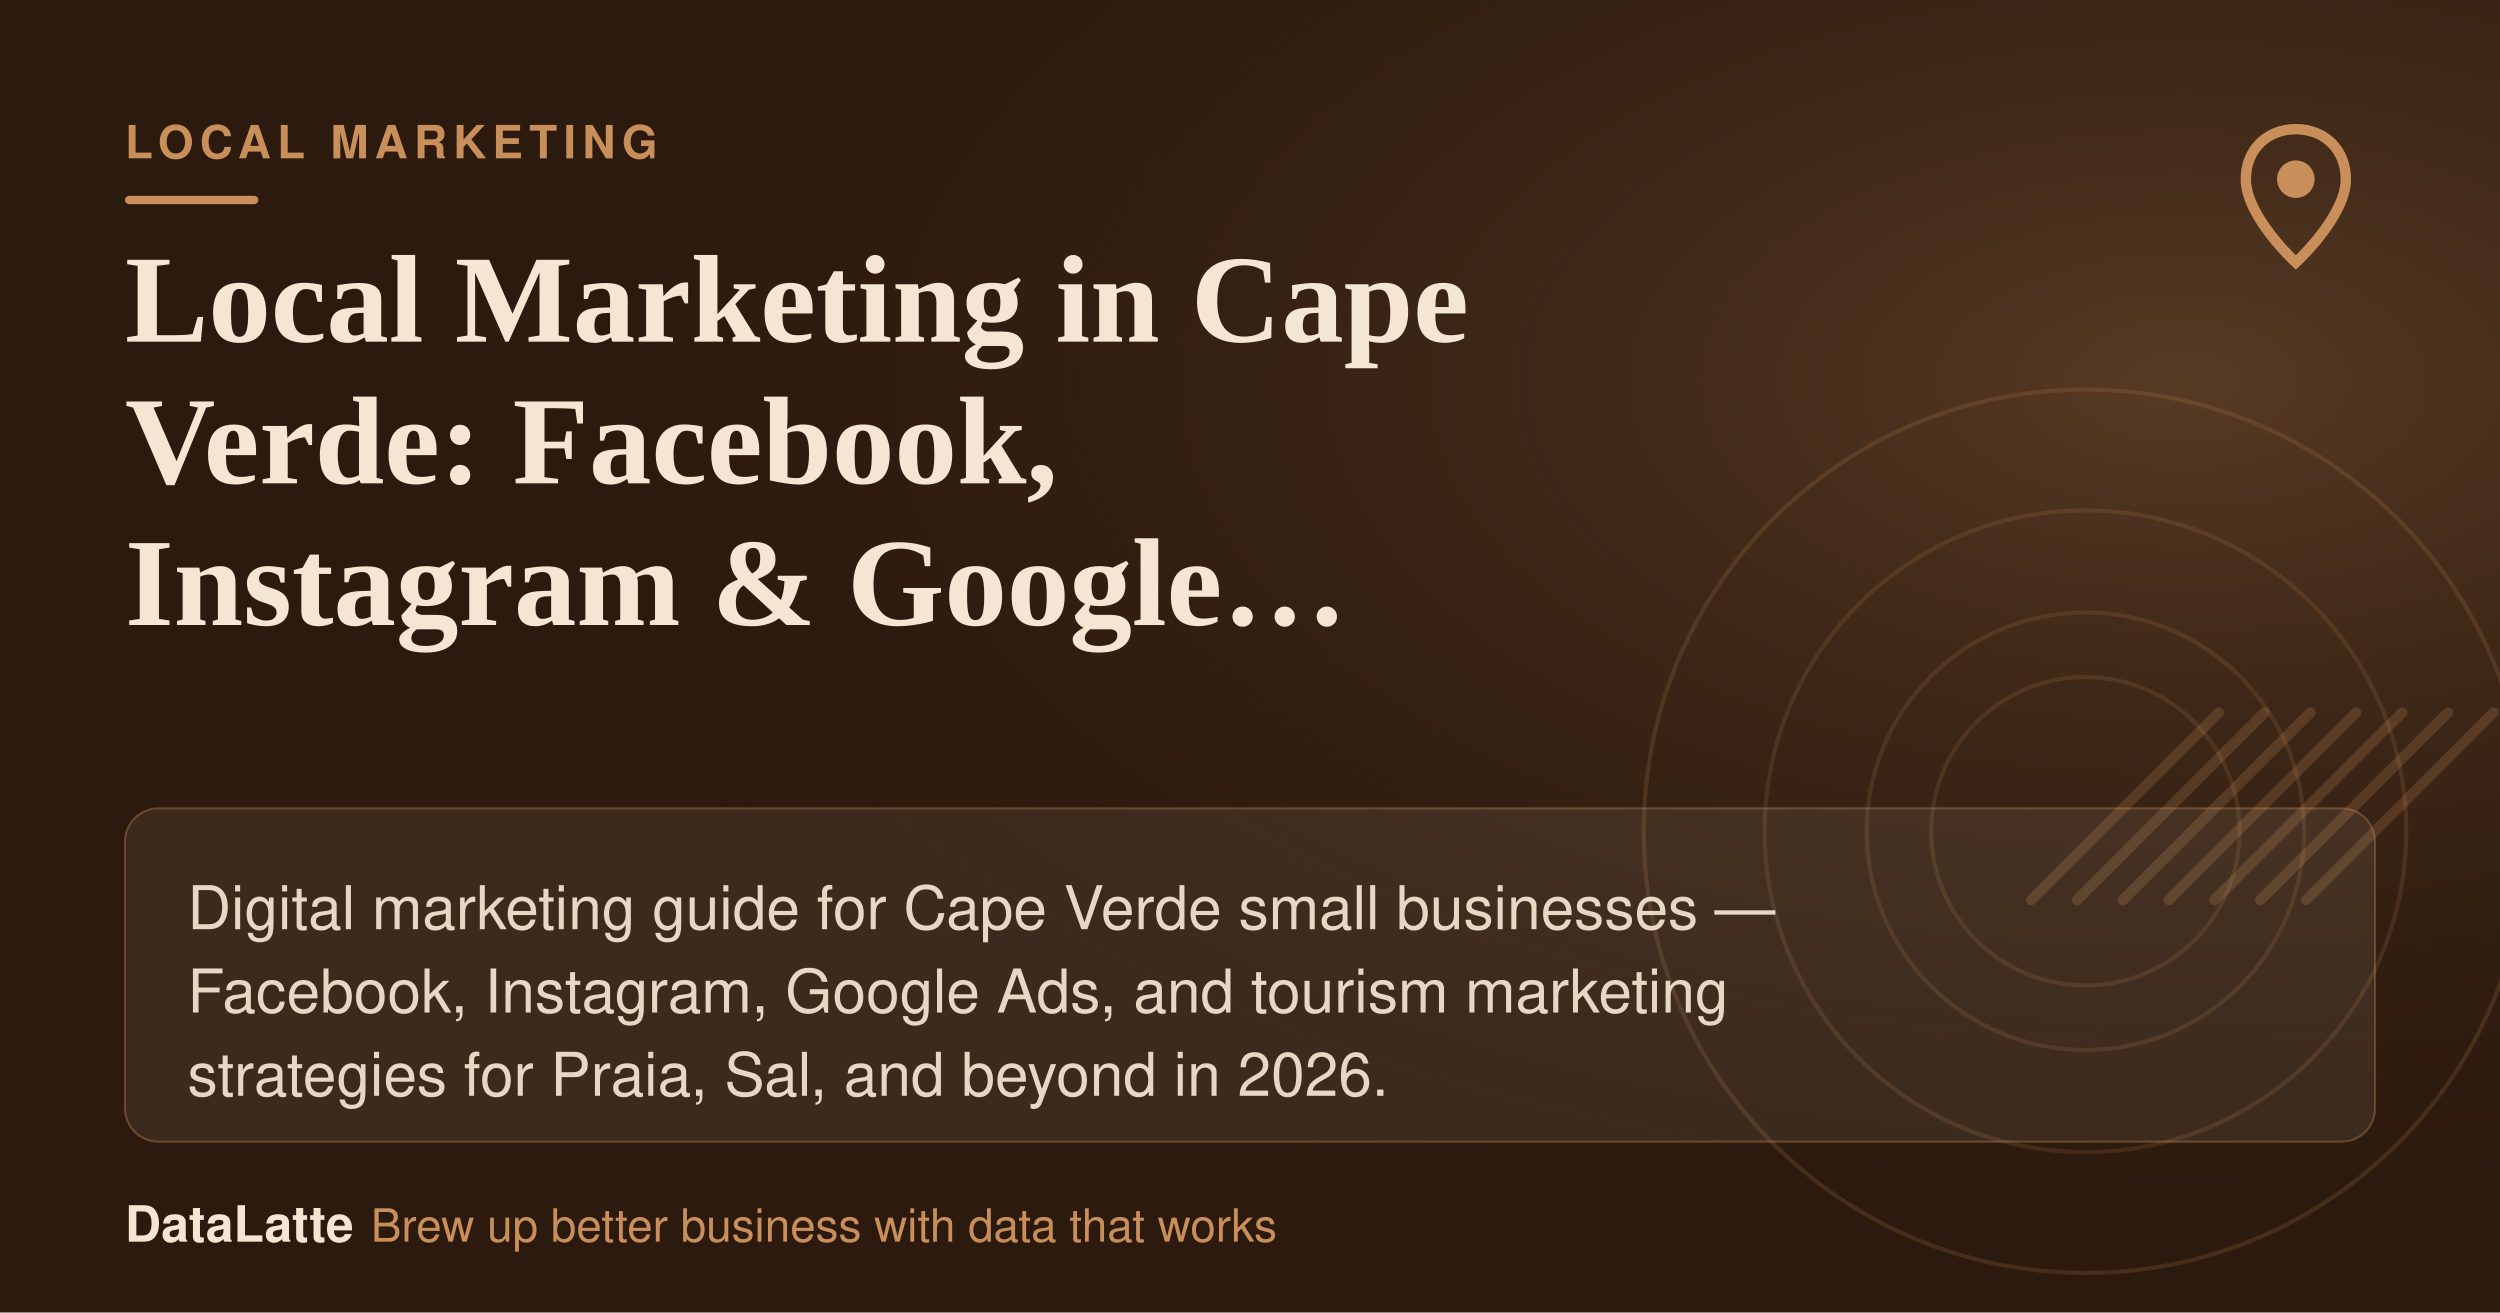
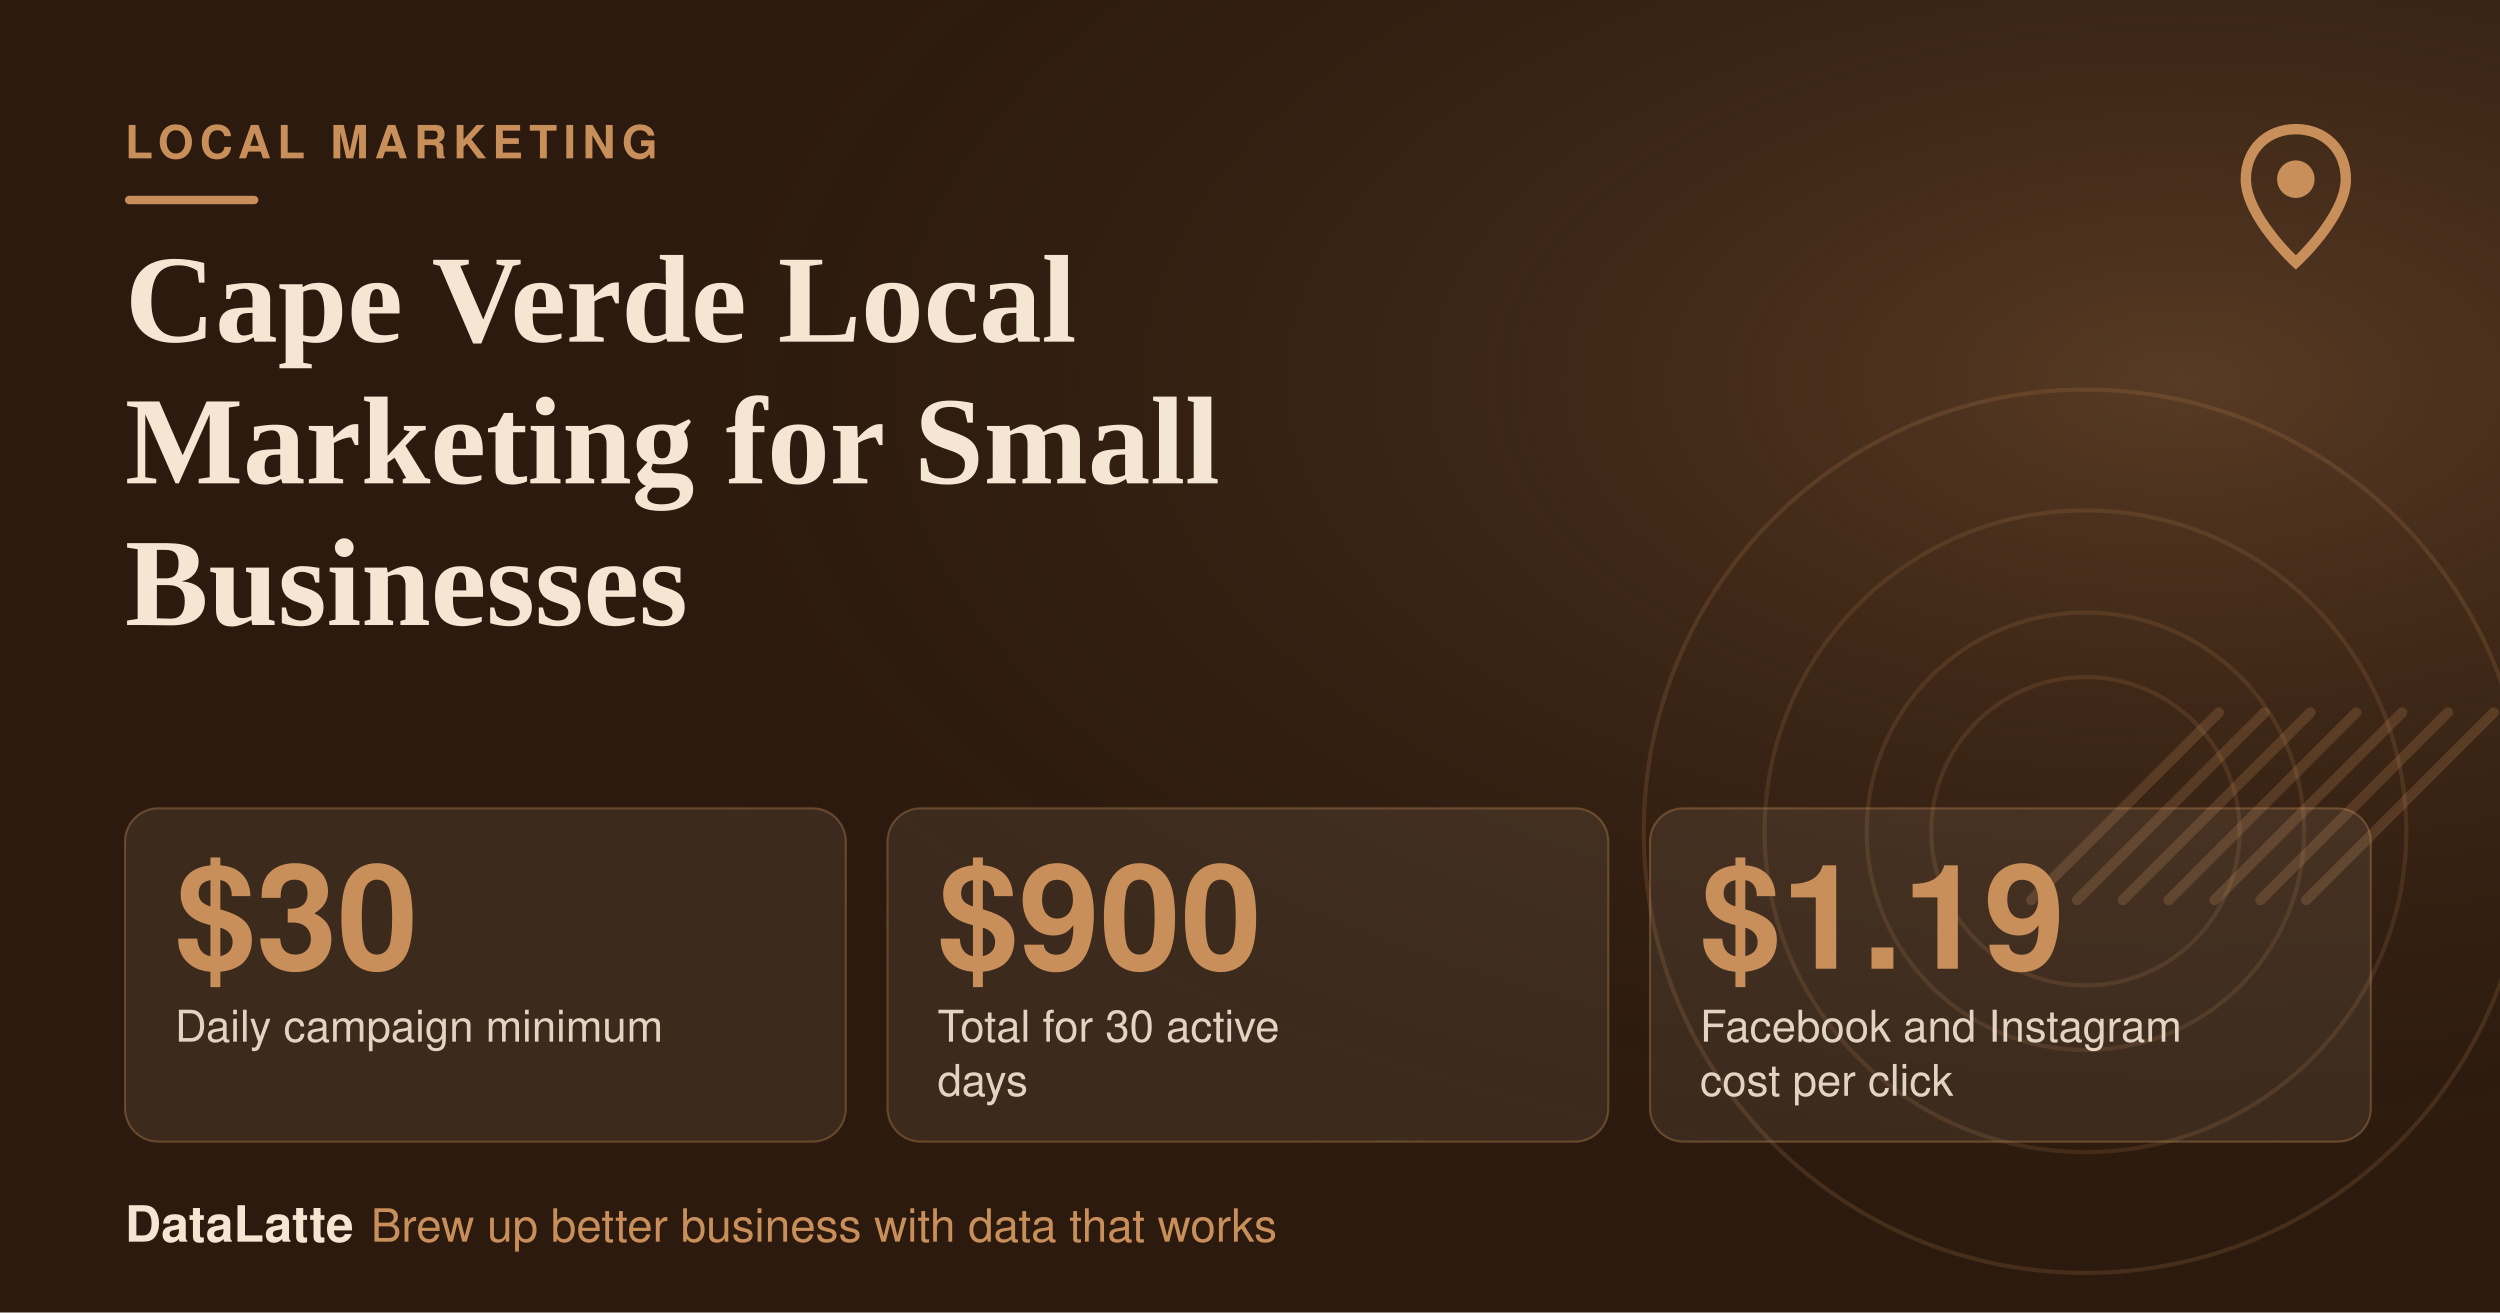
- <svg xmlns="http://www.w3.org/2000/svg" width="1200" height="630" viewBox="0 0 1200 630" role="img" aria-label="Local Marketing in Cape Verde: Facebook, Instagram &amp; Google for Cape Verdean SMBs">
+ <svg xmlns="http://www.w3.org/2000/svg" width="1200" height="630" viewBox="0 0 1200 630" role="img" aria-label="Cape Verde Local Marketing for Small Businesses">
  <defs>
    <radialGradient id="g" cx="87%" cy="29%" r="70%">
      <stop offset="0" stop-color="#c98f5b" stop-opacity="0.28" />
      <stop offset="1" stop-color="#2c1a0e" stop-opacity="0" />
    </radialGradient>
  </defs>
  <rect width="1200" height="630" fill="#2c1a0e" />
  <rect width="1200" height="630" fill="url(#g)" />
  <line x1="975" y1="432" x2="1065" y2="342" stroke="#c98f5b" stroke-opacity="0.22" stroke-width="5" stroke-linecap="round" />
  <line x1="997" y1="432" x2="1087" y2="342" stroke="#c98f5b" stroke-opacity="0.22" stroke-width="5" stroke-linecap="round" />
  <line x1="1019" y1="432" x2="1109" y2="342" stroke="#c98f5b" stroke-opacity="0.22" stroke-width="5" stroke-linecap="round" />
  <line x1="1041" y1="432" x2="1131" y2="342" stroke="#c98f5b" stroke-opacity="0.22" stroke-width="5" stroke-linecap="round" />
  <line x1="1063" y1="432" x2="1153" y2="342" stroke="#c98f5b" stroke-opacity="0.22" stroke-width="5" stroke-linecap="round" />
  <line x1="1085" y1="432" x2="1175" y2="342" stroke="#c98f5b" stroke-opacity="0.22" stroke-width="5" stroke-linecap="round" />
  <line x1="1107" y1="432" x2="1197" y2="342" stroke="#c98f5b" stroke-opacity="0.22" stroke-width="5" stroke-linecap="round" />
  <circle cx="1001" cy="399" r="74" fill="none" stroke="#c98f5b" stroke-opacity="0.15" stroke-width="2" />
  <circle cx="1001" cy="399" r="105" fill="none" stroke="#c98f5b" stroke-opacity="0.15" stroke-width="2" />
  <circle cx="1001" cy="399" r="154" fill="none" stroke="#c98f5b" stroke-opacity="0.15" stroke-width="2" />
  <circle cx="1001" cy="399" r="212" fill="none" stroke="#c98f5b" stroke-opacity="0.17" stroke-width="2" />
  <g transform="translate(1076 62) scale(1.0)">
    <path d="M26 0C12 0 2 10 2 24c0 18 24 40 24 40s24-22 24-40C50 10 40 0 26 0z" fill="none" stroke="#c98f5b" stroke-width="5" />
    <circle cx="26" cy="24" r="9" fill="#c98f5b" />
  </g>
  <text x="60" y="76" font-family="Helvetica, Arial, sans-serif" font-size="22" font-weight="700" fill="#c98f5b" letter-spacing="3">LOCAL MARKETING</text>
  <rect x="60" y="94" width="64" height="4" rx="2" fill="#c98f5b" />
-   <text x="60" y="164" font-family="Georgia, 'Times New Roman', serif" font-size="60" font-weight="700" fill="#f5e6d3">Local Marketing in Cape</text>
-   <text x="60" y="232" font-family="Georgia, 'Times New Roman', serif" font-size="60" font-weight="700" fill="#f5e6d3">Verde: Facebook,</text>
-   <text x="60" y="300" font-family="Georgia, 'Times New Roman', serif" font-size="60" font-weight="700" fill="#f5e6d3">Instagram &amp; Google…</text>
-   <rect x="60" y="388" width="1080" height="160" rx="16" fill="#f5e6d3" fill-opacity="0.08" stroke="#c98f5b" stroke-opacity="0.35" />
-   <text x="90" y="446" font-family="Helvetica, Arial, sans-serif" font-size="29" fill="#f5e6d3" fill-opacity="0.92">Digital marketing guide for Cape Verde small businesses —</text>
-   <text x="90" y="486" font-family="Helvetica, Arial, sans-serif" font-size="29" fill="#f5e6d3" fill-opacity="0.92">Facebook, Instagram, Google Ads, and tourism marketing</text>
-   <text x="90" y="526" font-family="Helvetica, Arial, sans-serif" font-size="29" fill="#f5e6d3" fill-opacity="0.92">strategies for Praia, Sal, and beyond in 2026.</text>
+   <text x="60" y="164" font-family="Georgia, 'Times New Roman', serif" font-size="60" font-weight="700" fill="#f5e6d3">Cape Verde Local</text>
+   <text x="60" y="232" font-family="Georgia, 'Times New Roman', serif" font-size="60" font-weight="700" fill="#f5e6d3">Marketing for Small</text>
+   <text x="60" y="300" font-family="Georgia, 'Times New Roman', serif" font-size="60" font-weight="700" fill="#f5e6d3">Businesses</text>
+   <rect x="60" y="388" width="346" height="160" rx="16" fill="#f5e6d3" fill-opacity="0.08" stroke="#c98f5b" stroke-opacity="0.35" />
+   <text x="84" y="465" font-family="Helvetica, Arial, sans-serif" font-size="70" font-weight="800" fill="#c98f5b">$30</text>
+   <text x="84" y="500" font-family="Helvetica, Arial, sans-serif" font-size="21" fill="#f5e6d3" fill-opacity="0.9">Daily campaign minimum</text>
+   <rect x="426" y="388" width="346" height="160" rx="16" fill="#f5e6d3" fill-opacity="0.08" stroke="#c98f5b" stroke-opacity="0.35" />
+   <text x="450" y="465" font-family="Helvetica, Arial, sans-serif" font-size="70" font-weight="800" fill="#c98f5b">$900</text>
+   <text x="450" y="500" font-family="Helvetica, Arial, sans-serif" font-size="21" fill="#f5e6d3" fill-opacity="0.9">Total for 30 active</text>
+   <text x="450" y="526" font-family="Helvetica, Arial, sans-serif" font-size="21" fill="#f5e6d3" fill-opacity="0.9">days</text>
+   <rect x="792" y="388" width="346" height="160" rx="16" fill="#f5e6d3" fill-opacity="0.08" stroke="#c98f5b" stroke-opacity="0.35" />
+   <text x="816" y="465" font-family="Helvetica, Arial, sans-serif" font-size="70" font-weight="800" fill="#c98f5b">$1.19</text>
+   <text x="816" y="500" font-family="Helvetica, Arial, sans-serif" font-size="21" fill="#f5e6d3" fill-opacity="0.9">Facebook and Instagram</text>
+   <text x="816" y="526" font-family="Helvetica, Arial, sans-serif" font-size="21" fill="#f5e6d3" fill-opacity="0.9">cost per click</text>
  <text x="60" y="596" font-family="Helvetica, Arial, sans-serif" font-size="24" font-weight="700" fill="#f5e6d3">DataLatte</text>
  <text x="178" y="596" font-family="Helvetica, Arial, sans-serif" font-size="22" fill="#c98f5b">Brew up better business with data that works</text>
</svg>
